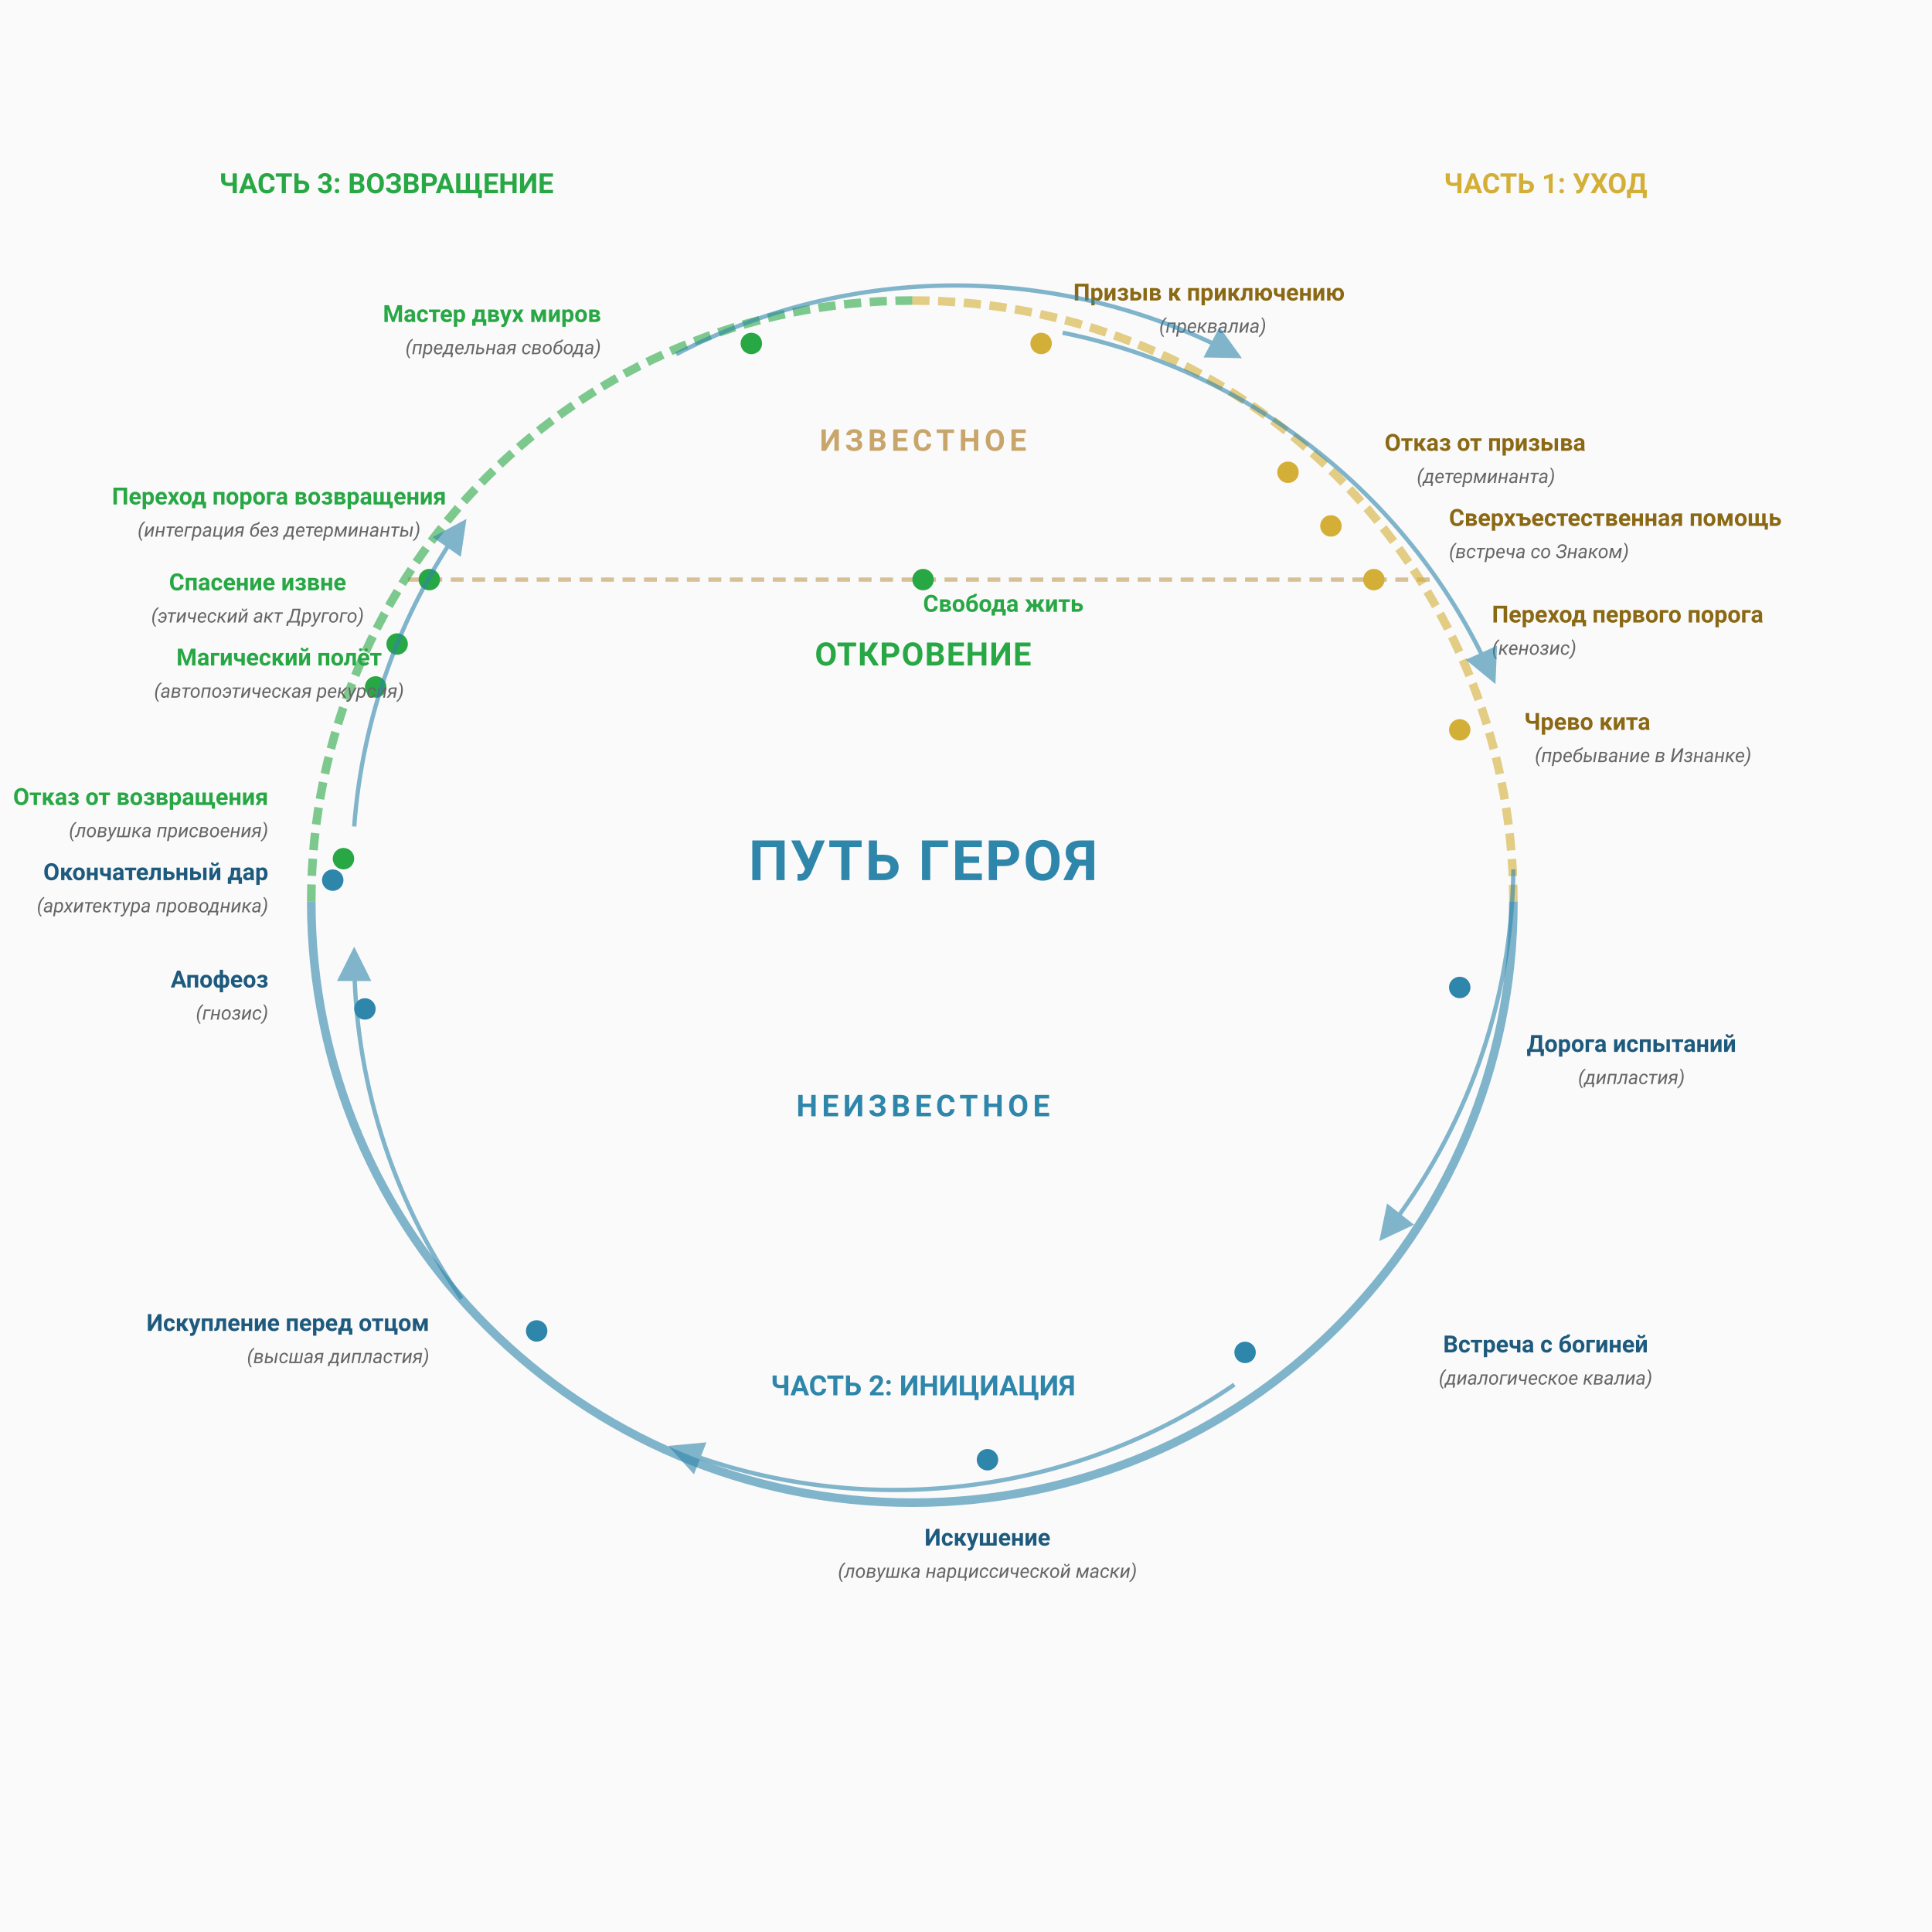
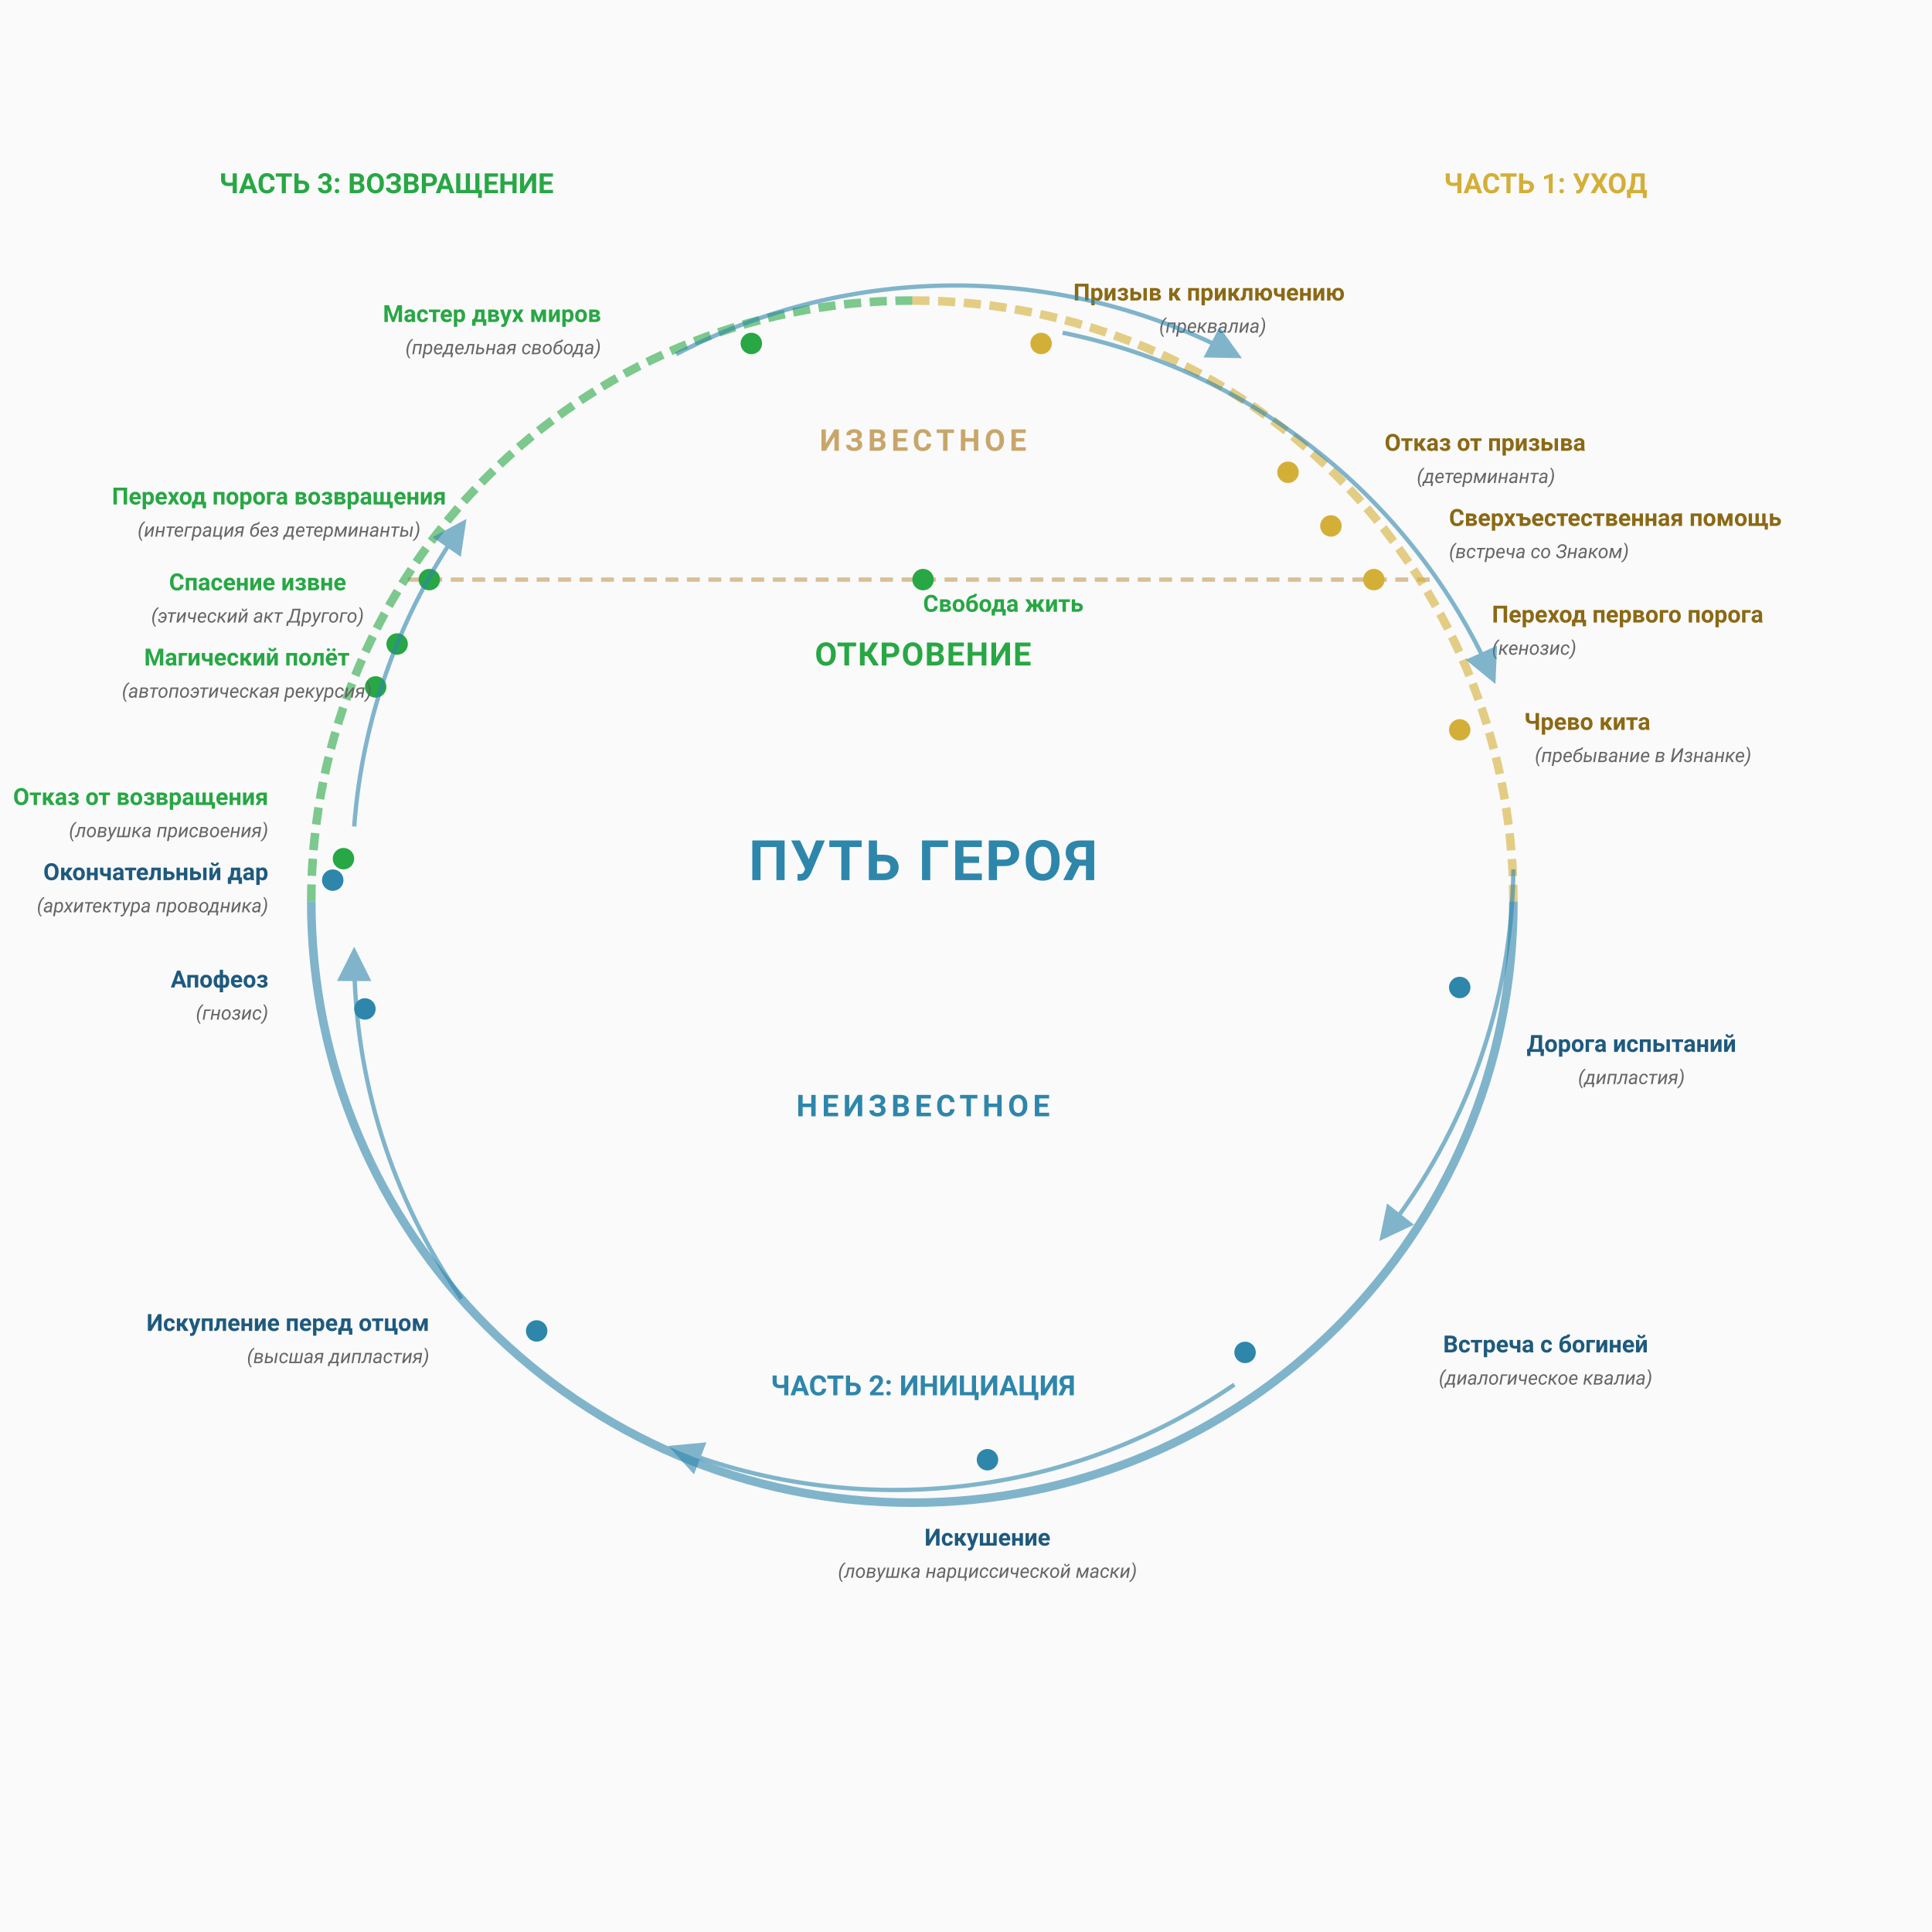
<svg xmlns="http://www.w3.org/2000/svg" viewBox="0 0 900 900" width="900" height="900">
  <defs>
    <marker id="arrow" markerWidth="8" markerHeight="8" refX="6" refY="4" orient="auto">
      <polygon points="0 0, 8 4, 0 8" fill="#2E86AB" />
    </marker>
  </defs>
  <rect width="100%" height="100%" fill="#FAFAFA" />
  <line x1="190" y1="270" x2="668" y2="270" stroke="#C8A66B" stroke-width="2" stroke-dasharray="6,4" opacity="0.7" />
  <g text-anchor="middle" font-family="system-ui, -apple-system, 'Segoe UI', Roboto, sans-serif">
    <text x="430" y="410" font-size="26" font-weight="bold" fill="#2E86AB" letter-spacing="1">ПУТЬ ГЕРОЯ</text>
    <text x="430" y="310" font-size="15" font-weight="600" fill="#28A745" letter-spacing="0.5">ОТКРОВЕНИЕ</text>
    <text x="430" y="210" font-size="14" font-weight="bold" fill="#C8A66B" letter-spacing="2">ИЗВЕСТНОЕ</text>
    <text x="430" y="520" font-size="14" font-weight="bold" fill="#2E86AB" letter-spacing="2">НЕИЗВЕСТНОЕ</text>
  </g>
  <path d="M 425 140 A 280 280 0 0 1 705 420" fill="none" stroke="#D4AF37" stroke-width="4" opacity="0.6" stroke-dasharray="8,4" />
  <path d="M 705 420 A 280 280 0 0 1 145 420" fill="none" stroke="#2E86AB" stroke-width="4" opacity="0.6" />
  <path d="M 145 420 A 280 280 0 0 1 425 140" fill="none" stroke="#28A745" stroke-width="4" opacity="0.6" stroke-dasharray="8,4" />
  <g id="departure" font-family="system-ui, -apple-system, 'Segoe UI', Roboto, sans-serif" font-size="11" font-weight="600" fill="#8B6914">
    <g id="stage-call">
      <circle cx="485" cy="160" r="5" fill="#D4AF37" />
      <text x="500" y="140" text-anchor="start">Призыв к приключению</text>
      <text x="540" y="155" text-anchor="start" font-size="9" font-weight="normal" font-style="italic" fill="#666">(преквалиа)</text>
    </g>
    <g id="stage-refusal">
      <circle cx="600" cy="220" r="5" fill="#D4AF37" />
      <text x="645" y="210" text-anchor="start">Отказ от призыва</text>
      <text x="660" y="225" text-anchor="start" font-size="9" font-weight="normal" font-style="italic" fill="#666">(детерминанта)</text>
    </g>
    <g id="stage-help">
      <circle cx="620" cy="245" r="5" fill="#D4AF37" />
      <text x="675" y="245" text-anchor="start">Сверхъестественная помощь</text>
      <text x="675" y="260" text-anchor="start" font-size="9" font-weight="normal" font-style="italic" fill="#666">(встреча со Знаком)</text>
    </g>
    <g id="stage-threshold">
      <circle cx="640" cy="270" r="5" fill="#D4AF37" />
      <text x="695" y="290" text-anchor="start">Переход первого порога</text>
      <text x="695" y="305" text-anchor="start" font-size="9" font-weight="normal" font-style="italic" fill="#666">(кенозис)</text>
    </g>
    <g id="stage-whale">
      <circle cx="680" cy="340" r="5" fill="#D4AF37" />
      <text x="710" y="340" text-anchor="start">Чрево кита</text>
      <text x="715" y="355" text-anchor="start" font-size="9" font-weight="normal" font-style="italic" fill="#666">(пребывание в Изнанке)</text>
    </g>
  </g>
  <g id="initiation" font-family="system-ui, -apple-system, 'Segoe UI', Roboto, sans-serif" font-size="11" font-weight="600" fill="#1E5A7E">
    <g id="stage-trials">
      <circle cx="680" cy="460" r="5" fill="#2E86AB" />
      <text x="760" y="490" text-anchor="middle">Дорога испытаний</text>
      <text x="760" y="505" text-anchor="middle" font-size="9" font-weight="normal" font-style="italic" fill="#666">(дипластия)</text>
    </g>
    <g id="stage-goddess">
      <circle cx="580" cy="630" r="5" fill="#2E86AB" />
      <text x="720" y="630" text-anchor="middle">Встреча с богиней</text>
      <text x="720" y="645" text-anchor="middle" font-size="9" font-weight="normal" font-style="italic" fill="#666">(диалогическое квалиа)</text>
    </g>
    <g id="stage-temptation">
      <circle cx="460" cy="680" r="5" fill="#2E86AB" />
      <text x="460" y="720" text-anchor="middle">Искушение</text>
      <text x="460" y="735" text-anchor="middle" font-size="9" font-weight="normal" font-style="italic" fill="#666">(ловушка нарциссической маски)</text>
    </g>
    <g id="stage-father">
      <circle cx="250" cy="620" r="5" fill="#2E86AB" />
      <text x="200" y="620" text-anchor="end">Искупление перед отцом</text>
      <text x="200" y="635" text-anchor="end" font-size="9" font-weight="normal" font-style="italic" fill="#666">(высшая дипластия)</text>
    </g>
    <g id="stage-apotheosis">
      <circle cx="170" cy="470" r="5" fill="#2E86AB" />
      <text x="125" y="460" text-anchor="end">Апофеоз</text>
      <text x="125" y="475" text-anchor="end" font-size="9" font-weight="normal" font-style="italic" fill="#666">(гнозис)</text>
    </g>
    <g id="stage-gift">
      <circle cx="155" cy="410" r="5" fill="#2E86AB" />
      <text x="125" y="410" text-anchor="end">Окончательный дар</text>
      <text x="125" y="425" text-anchor="end" font-size="9" font-weight="normal" font-style="italic" fill="#666">(архитектура проводника)</text>
    </g>
  </g>
  <g id="return" font-family="system-ui, -apple-system, 'Segoe UI', Roboto, sans-serif" font-size="11" font-weight="600" fill="#28A745">
    <g id="stage-refusal-return">
      <circle cx="160" cy="400" r="5" fill="#28A745" />
      <text x="125" y="375" text-anchor="end">Отказ от возвращения</text>
      <text x="125" y="390" text-anchor="end" font-size="9" font-weight="normal" font-style="italic" fill="#666">(ловушка присвоения)</text>
    </g>
    <g id="stage-flight">
      <circle cx="175" cy="320" r="5" fill="#28A745" />
-       <text x="130" y="310" text-anchor="middle">Магический полёт</text>
-       <text x="130" y="325" text-anchor="middle" font-size="9" font-weight="normal" font-style="italic" fill="#666">(автопоэтическая рекурсия)</text>
+       <text x="115" y="310" text-anchor="middle">Магический полёт</text>
+       <text x="115" y="325" text-anchor="middle" font-size="9" font-weight="normal" font-style="italic" fill="#666">(автопоэтическая рекурсия)</text>
    </g>
    <g id="stage-rescue">
      <circle cx="185" cy="300" r="5" fill="#28A745" />
      <text x="120" y="275" text-anchor="middle">Спасение извне</text>
      <text x="120" y="290" text-anchor="middle" font-size="9" font-weight="normal" font-style="italic" fill="#666">(этический акт Другого)</text>
    </g>
    <g id="stage-return-threshold">
      <circle cx="200" cy="270" r="5" fill="#28A745" />
      <text x="130" y="235" text-anchor="middle">Переход порога возвращения</text>
      <text x="130" y="250" text-anchor="middle" font-size="9" font-weight="normal" font-style="italic" fill="#666">(интеграция без детерминанты)</text>
    </g>
    <g id="stage-master">
      <circle cx="350" cy="160" r="5" fill="#28A745" />
      <text x="280" y="150" text-anchor="end">Мастер двух миров</text>
      <text x="280" y="165" text-anchor="end" font-size="9" font-weight="normal" font-style="italic" fill="#666">(предельная свобода)</text>
    </g>
    <g id="stage-freedom">
      <circle cx="430" cy="270" r="5" fill="#28A745" />
      <text x="430" y="285" text-anchor="start">Свобода жить</text>
    </g>
  </g>
  <g font-family="system-ui, -apple-system, 'Segoe UI', Roboto, sans-serif" font-size="13" font-weight="bold">
    <text x="720" y="90" fill="#D4AF37" text-anchor="middle">ЧАСТЬ 1: УХОД</text>
    <text x="430" y="650" fill="#2E86AB" text-anchor="middle">ЧАСТЬ 2: ИНИЦИАЦИЯ</text>
    <text x="180" y="90" fill="#28A745" text-anchor="middle">ЧАСТЬ 3: ВОЗВРАЩЕНИЕ</text>
  </g>
  <g fill="none" stroke="#2E86AB" stroke-width="2" marker-end="url(#arrow)" opacity="0.6">
    <path d="M 495 155 A 280 280 0 0 1 695 315" />
    <path d="M 315 165 A 280 280 0 0 1 575 165" />
    <path d="M 165 385 A 280 280 0 0 1 215 245" />
    <path d="M 705 405 A 280 280 0 0 1 645 575" />
    <path d="M 575 645 A 280 280 0 0 1 315 675" />
    <path d="M 215 605 A 280 280 0 0 1 165 445" />
  </g>
</svg>
